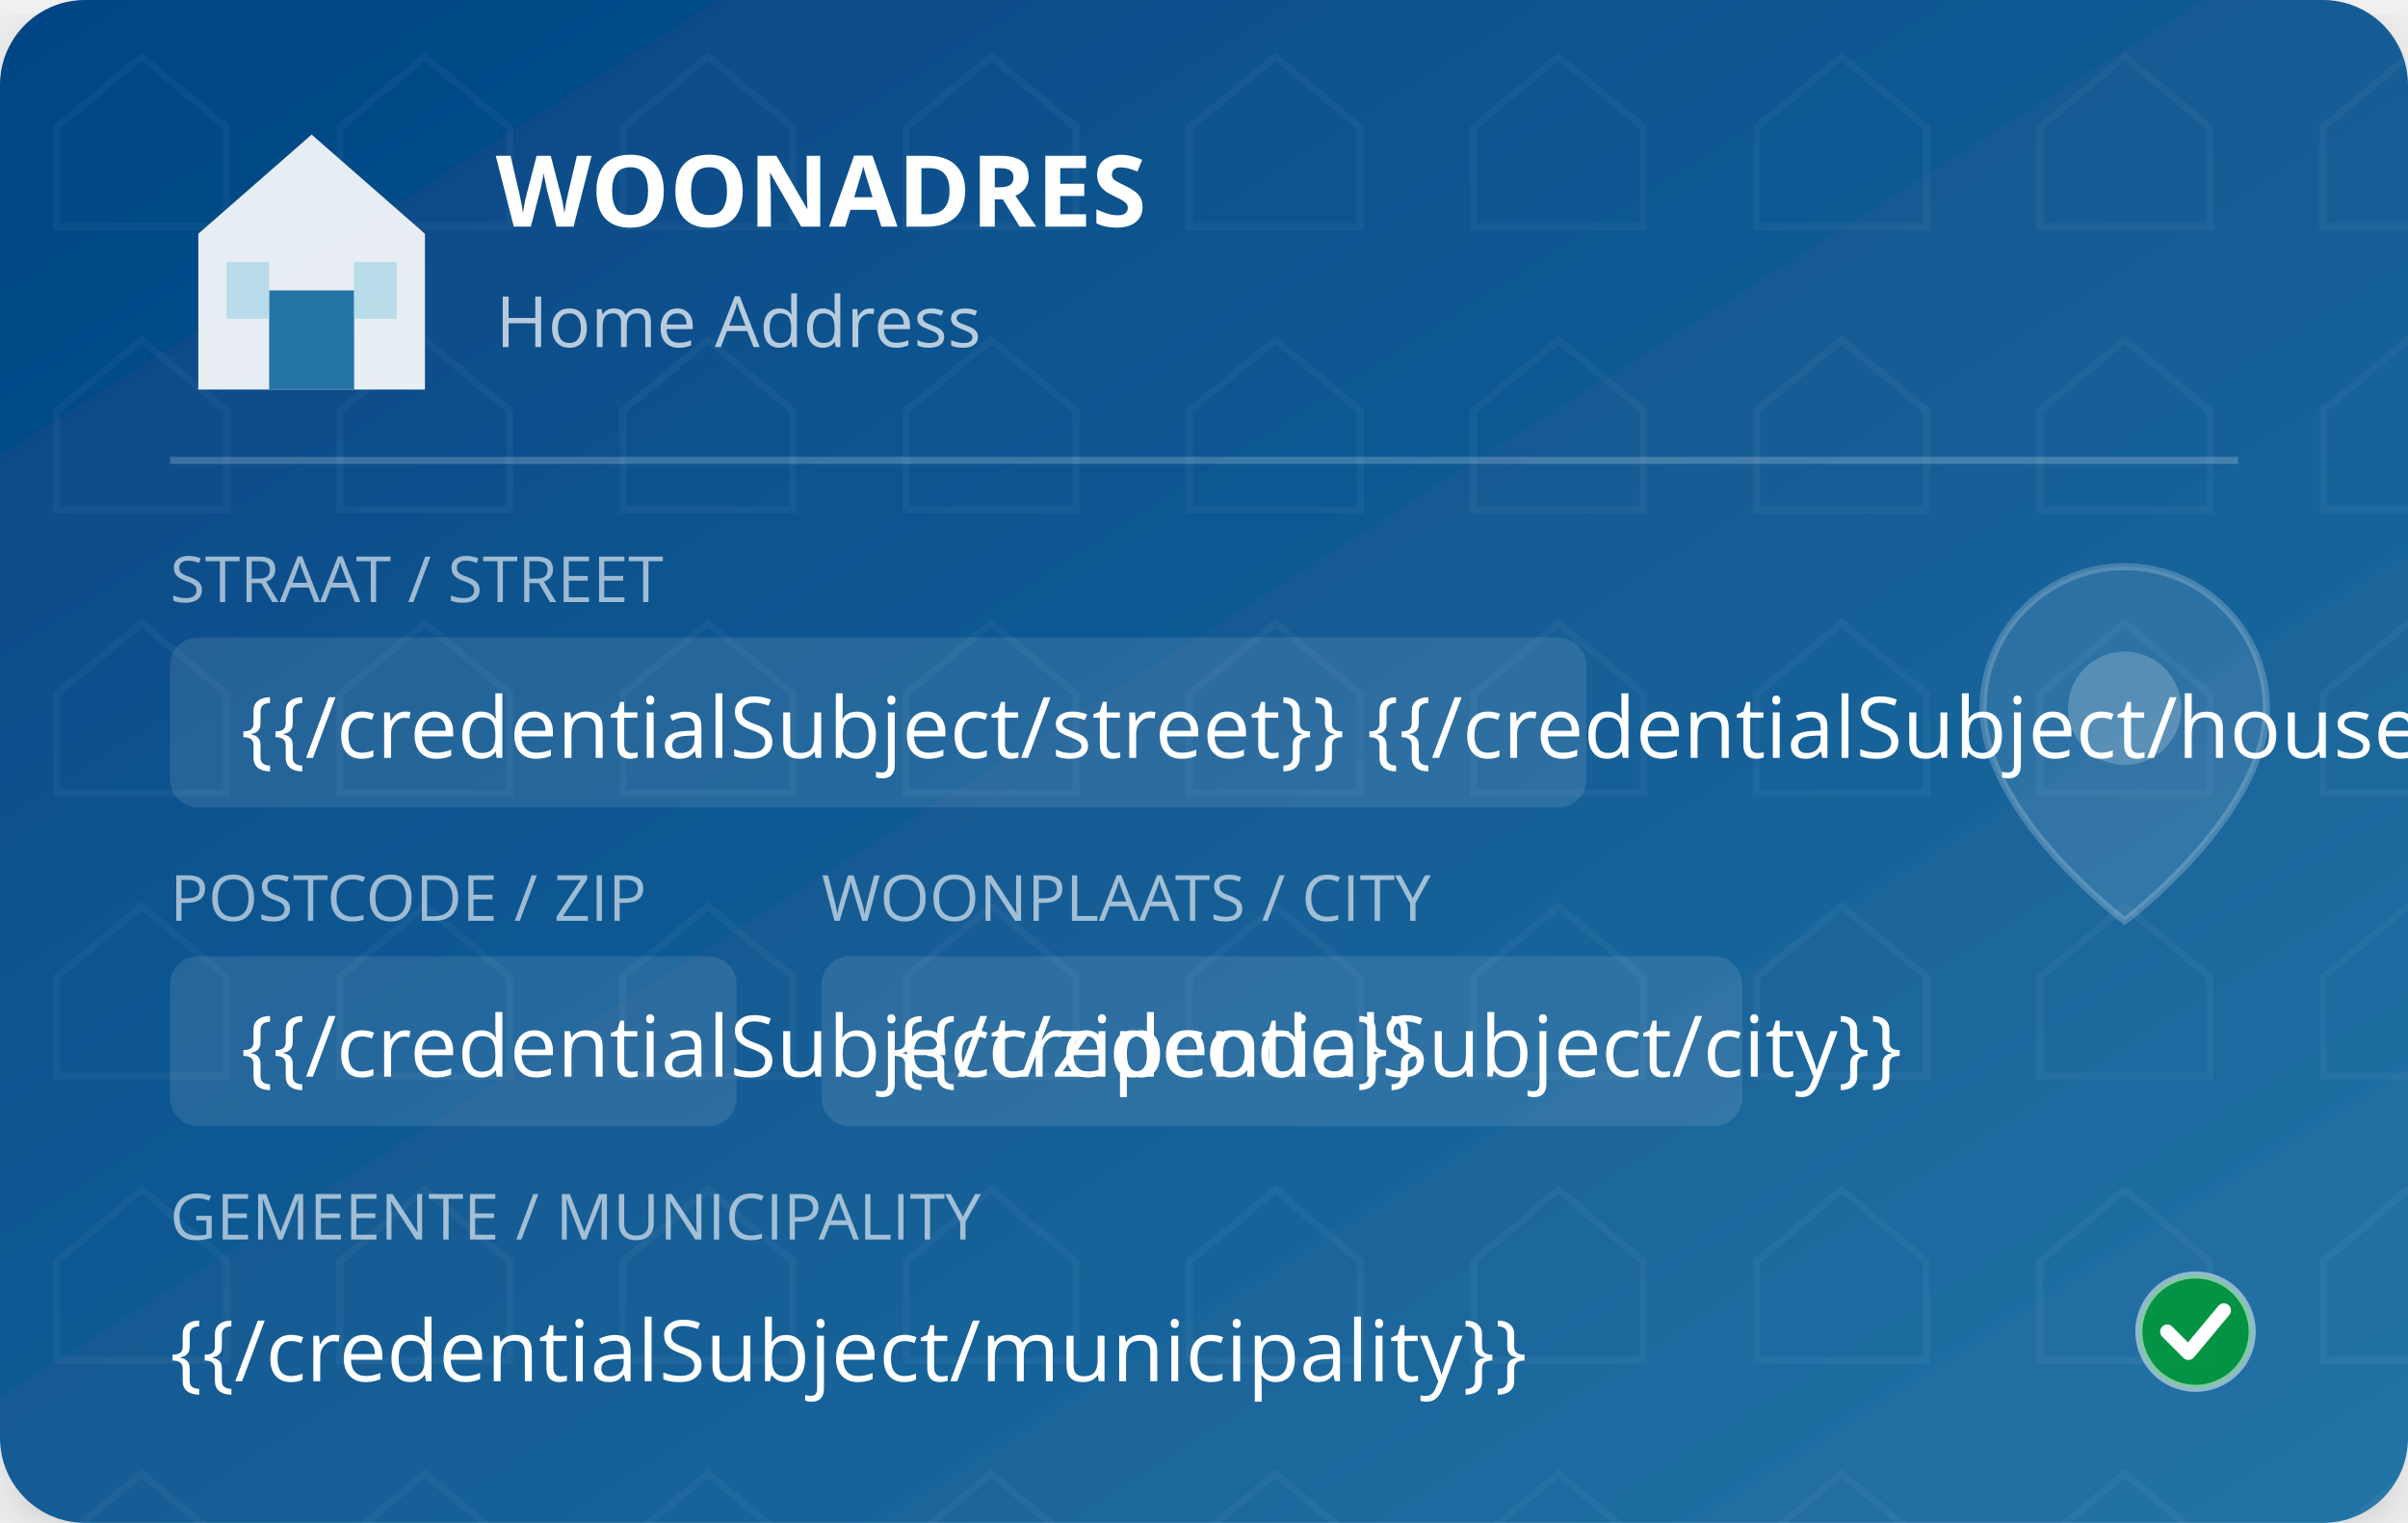
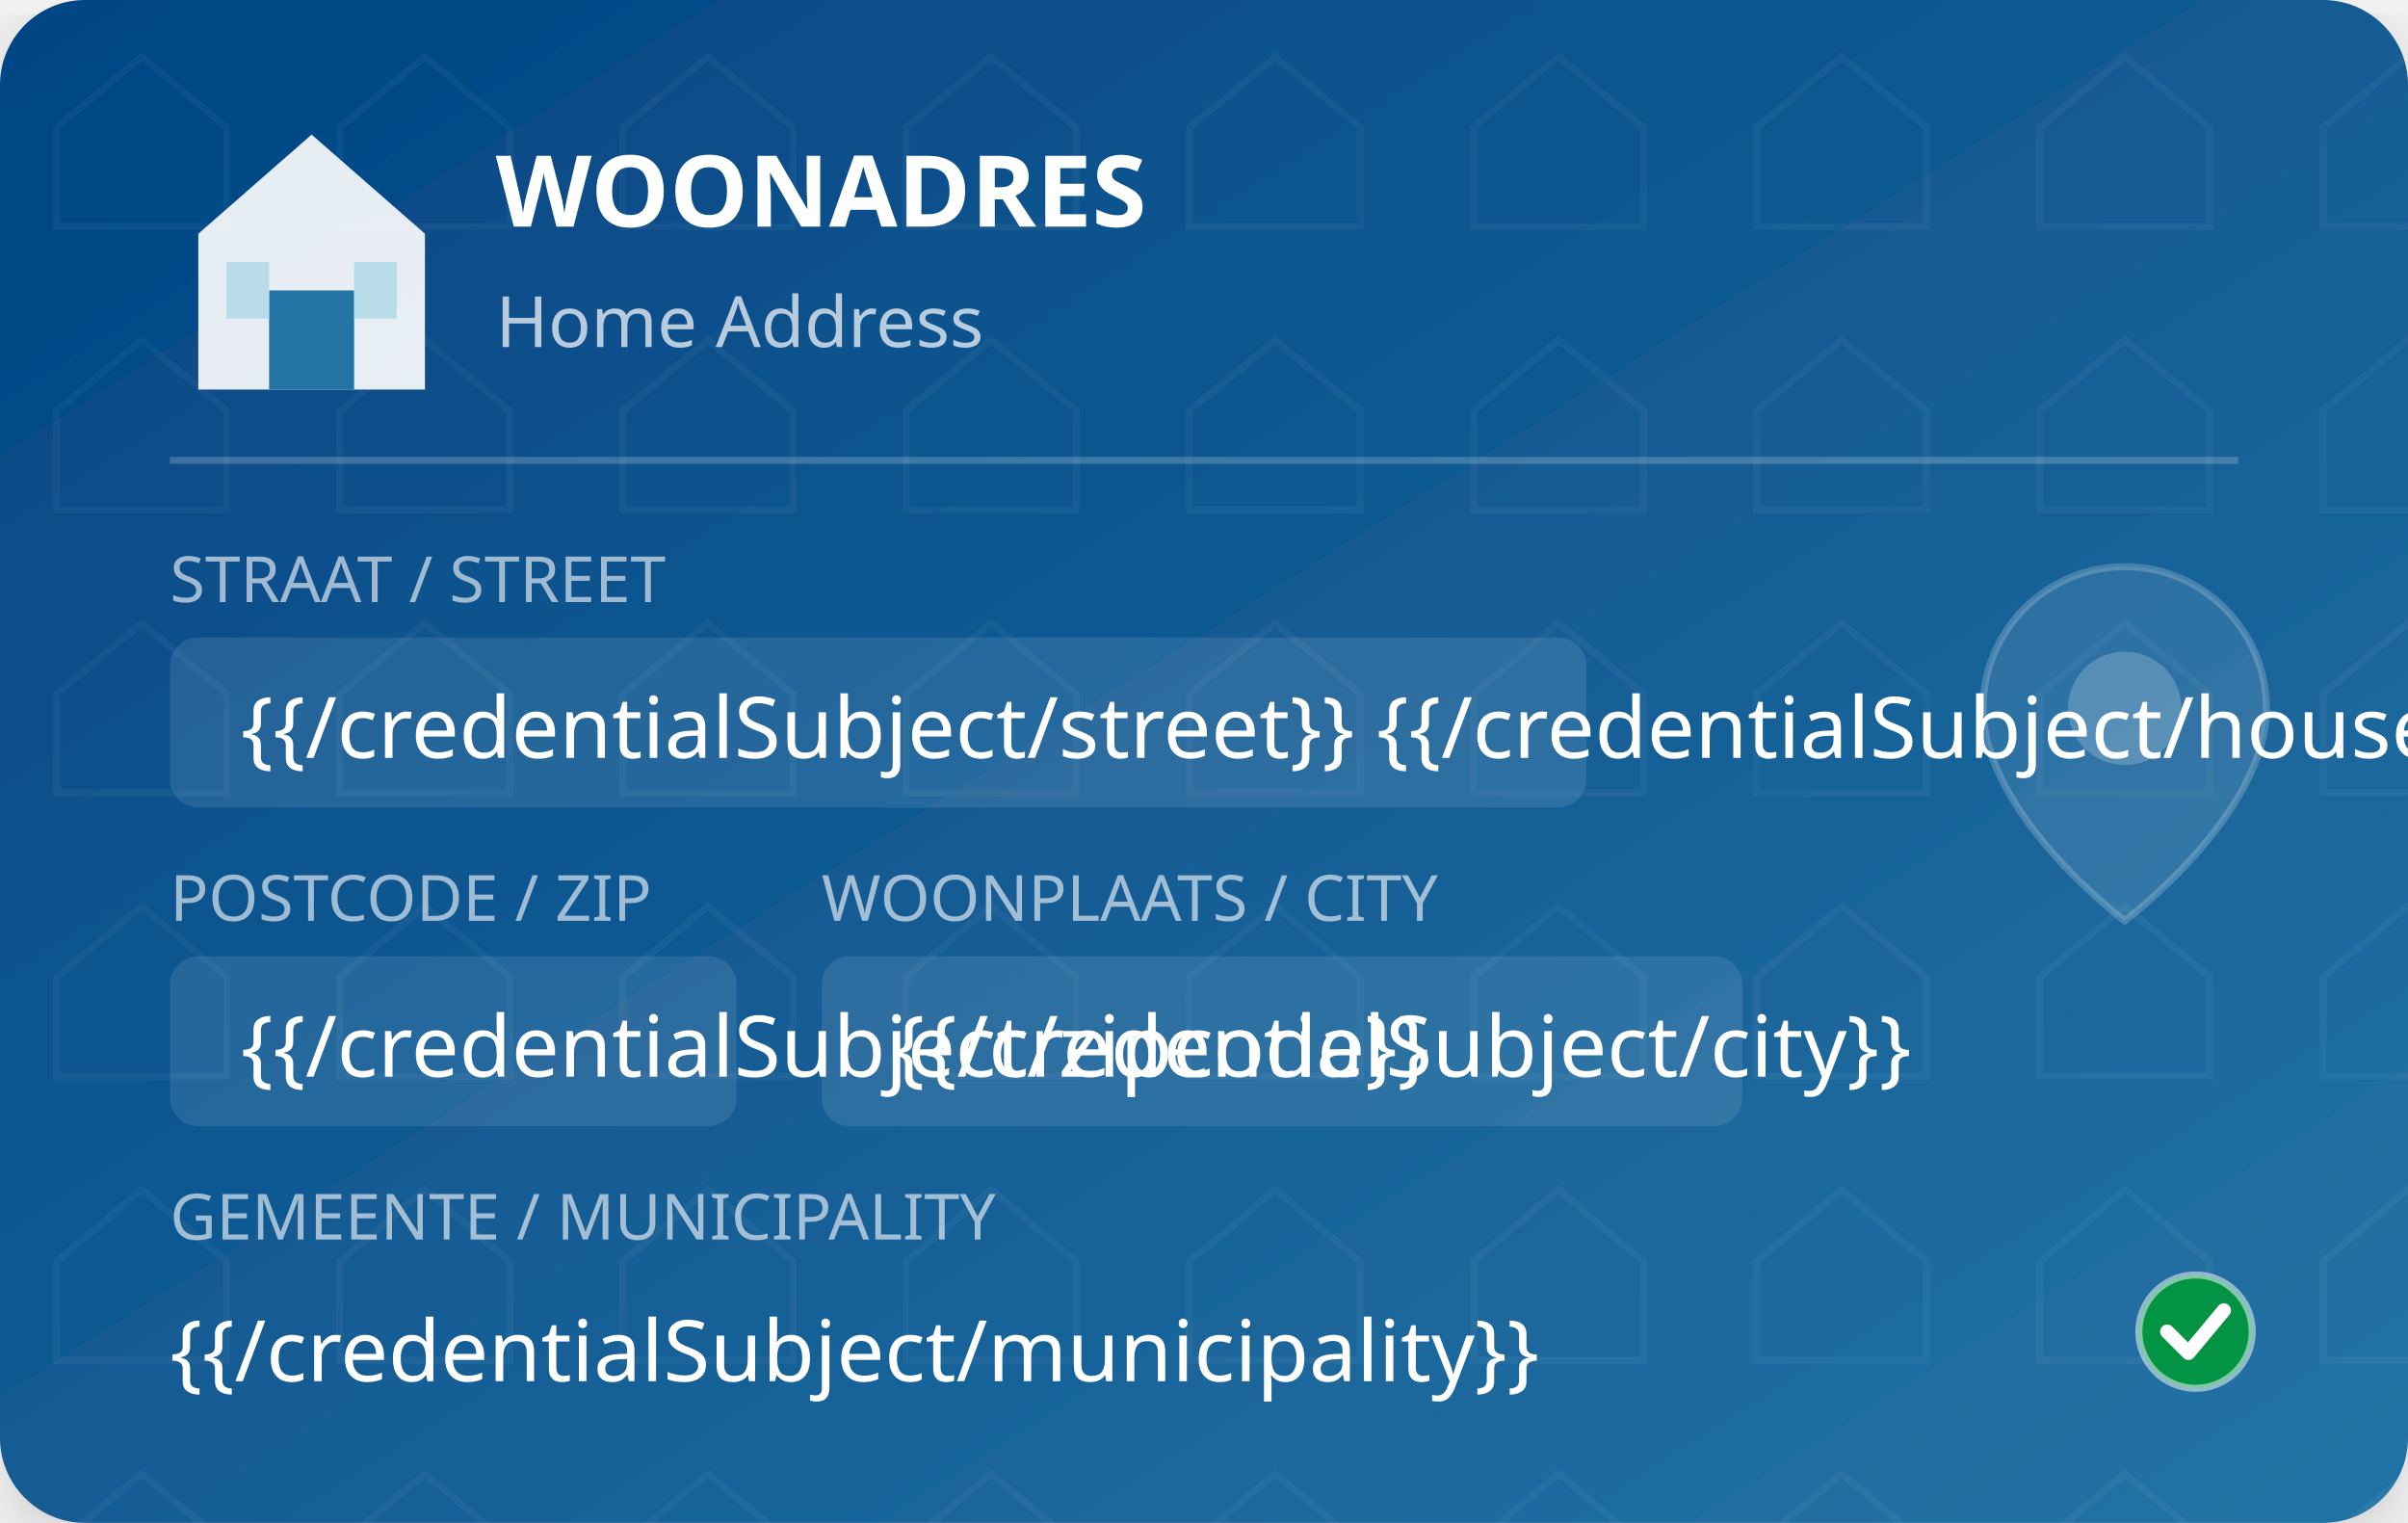
<svg xmlns="http://www.w3.org/2000/svg" viewBox="0 0 340 215" width="340" height="215">
  <defs>
    <linearGradient id="addressGradient" x1="0%" y1="0%" x2="100%" y2="100%">
      <stop offset="0%" style="stop-color:#014483;stop-opacity:1" />
      <stop offset="100%" style="stop-color:#2574A6;stop-opacity:1" />
    </linearGradient>
    <pattern id="addressPattern" patternUnits="userSpaceOnUse" width="40" height="40">
      <path d="M20 8 L32 18 L32 32 L8 32 L8 18 Z" fill="none" stroke="rgba(255,255,255,0.04)" stroke-width="1" />
    </pattern>
    <filter id="cardShadowAddress" x="-5%" y="-5%" width="110%" height="115%">
      <feDropShadow dx="0" dy="2" stdDeviation="4" flood-color="#000" flood-opacity="0.15" />
    </filter>
  </defs>
  <rect x="0" y="0" width="340" height="215" rx="12" ry="12" fill="url(#addressGradient)" filter="url(#cardShadowAddress)" />
  <rect x="0" y="0" width="340" height="215" rx="12" ry="12" fill="url(#addressPattern)" />
  <g transform="translate(24, 15)">
    <path d="M20 4 L36 18 L36 40 L4 40 L4 18 Z" fill="rgba(255,255,255,0.9)" />
    <rect x="14" y="26" width="12" height="14" fill="#2574A6" />
    <rect x="8" y="22" width="6" height="8" fill="rgba(173,216,230,0.8)" />
    <rect x="26" y="22" width="6" height="8" fill="rgba(173,216,230,0.8)" />
  </g>
-   <text x="70" y="32" font-family="Alexandria, sans-serif" font-size="14" font-weight="600" fill="#ffffff">WOONADRES</text>
-   <text x="70" y="49" font-family="Open Sans, sans-serif" font-size="10" fill="rgba(255,255,255,0.7)">Home Address</text>
+   <text x="70" y="32" font-family="sans-serif" font-size="14" font-weight="600" fill="#ffffff">WOONADRES</text>
+   <text x="70" y="49" font-family="sans-serif" font-size="10" fill="rgba(255,255,255,0.7)">Home Address</text>
  <line x1="24" y1="65" x2="316" y2="65" stroke="rgba(255,255,255,0.2)" stroke-width="1" />
-   <text x="24" y="85" font-family="Open Sans, sans-serif" font-size="9" fill="rgba(255,255,255,0.6)">STRAAT / STREET</text>
+   <text x="24" y="85" font-family="sans-serif" font-size="9" fill="rgba(255,255,255,0.6)">STRAAT / STREET</text>
  <rect x="24" y="90" width="200" height="24" rx="4" fill="rgba(255,255,255,0.1)" />
-   <text x="34" y="107" font-family="Open Sans, sans-serif" font-size="12" fill="#ffffff">{{/credentialSubject/street}} {{/credentialSubject/houseNumber}}</text>
-   <text x="24" y="130" font-family="Open Sans, sans-serif" font-size="9" fill="rgba(255,255,255,0.6)">POSTCODE / ZIP</text>
+   <text x="34" y="107" font-family="sans-serif" font-size="12" fill="#ffffff">{{/credentialSubject/street}} {{/credentialSubject/houseNumber}}</text>
+   <text x="24" y="130" font-family="sans-serif" font-size="9" fill="rgba(255,255,255,0.6)">POSTCODE / ZIP</text>
  <rect x="24" y="135" width="80" height="24" rx="4" fill="rgba(255,255,255,0.1)" />
-   <text x="34" y="152" font-family="Open Sans, sans-serif" font-size="12" fill="#ffffff">{{/credentialSubject/zipcode}}</text>
-   <text x="116" y="130" font-family="Open Sans, sans-serif" font-size="9" fill="rgba(255,255,255,0.6)">WOONPLAATS / CITY</text>
+   <text x="34" y="152" font-family="sans-serif" font-size="12" fill="#ffffff">{{/credentialSubject/zipcode}}</text>
+   <text x="116" y="130" font-family="sans-serif" font-size="9" fill="rgba(255,255,255,0.6)">WOONPLAATS / CITY</text>
  <rect x="116" y="135" width="130" height="24" rx="4" fill="rgba(255,255,255,0.1)" />
-   <text x="126" y="152" font-family="Open Sans, sans-serif" font-size="12" fill="#ffffff">{{/credentialSubject/city}}</text>
-   <text x="24" y="175" font-family="Open Sans, sans-serif" font-size="9" fill="rgba(255,255,255,0.6)">GEMEENTE / MUNICIPALITY</text>
-   <text x="24" y="195" font-family="Open Sans, sans-serif" font-size="12" fill="#ffffff">{{/credentialSubject/municipality}}</text>
+   <text x="126" y="152" font-family="sans-serif" font-size="12" fill="#ffffff">{{/credentialSubject/city}}</text>
+   <text x="24" y="175" font-family="sans-serif" font-size="9" fill="rgba(255,255,255,0.6)">GEMEENTE / MUNICIPALITY</text>
+   <text x="24" y="195" font-family="sans-serif" font-size="12" fill="#ffffff">{{/credentialSubject/municipality}}</text>
  <g transform="translate(280, 80)">
    <path d="M20 0 C31 0 40 9 40 20 C40 35 20 50 20 50 C20 50 0 35 0 20 C0 9 9 0 20 0 Z" fill="rgba(255,255,255,0.1)" stroke="rgba(255,255,255,0.2)" stroke-width="1" />
    <circle cx="20" cy="20" r="8" fill="rgba(255,255,255,0.2)" />
  </g>
  <circle cx="310" cy="188" r="8" fill="rgba(0,151,58,0.9)" stroke="rgba(255,255,255,0.5)" stroke-width="1" />
  <path d="M306 188 L309 191 L314 185" stroke="white" stroke-width="2" fill="none" stroke-linecap="round" stroke-linejoin="round" />
</svg>
